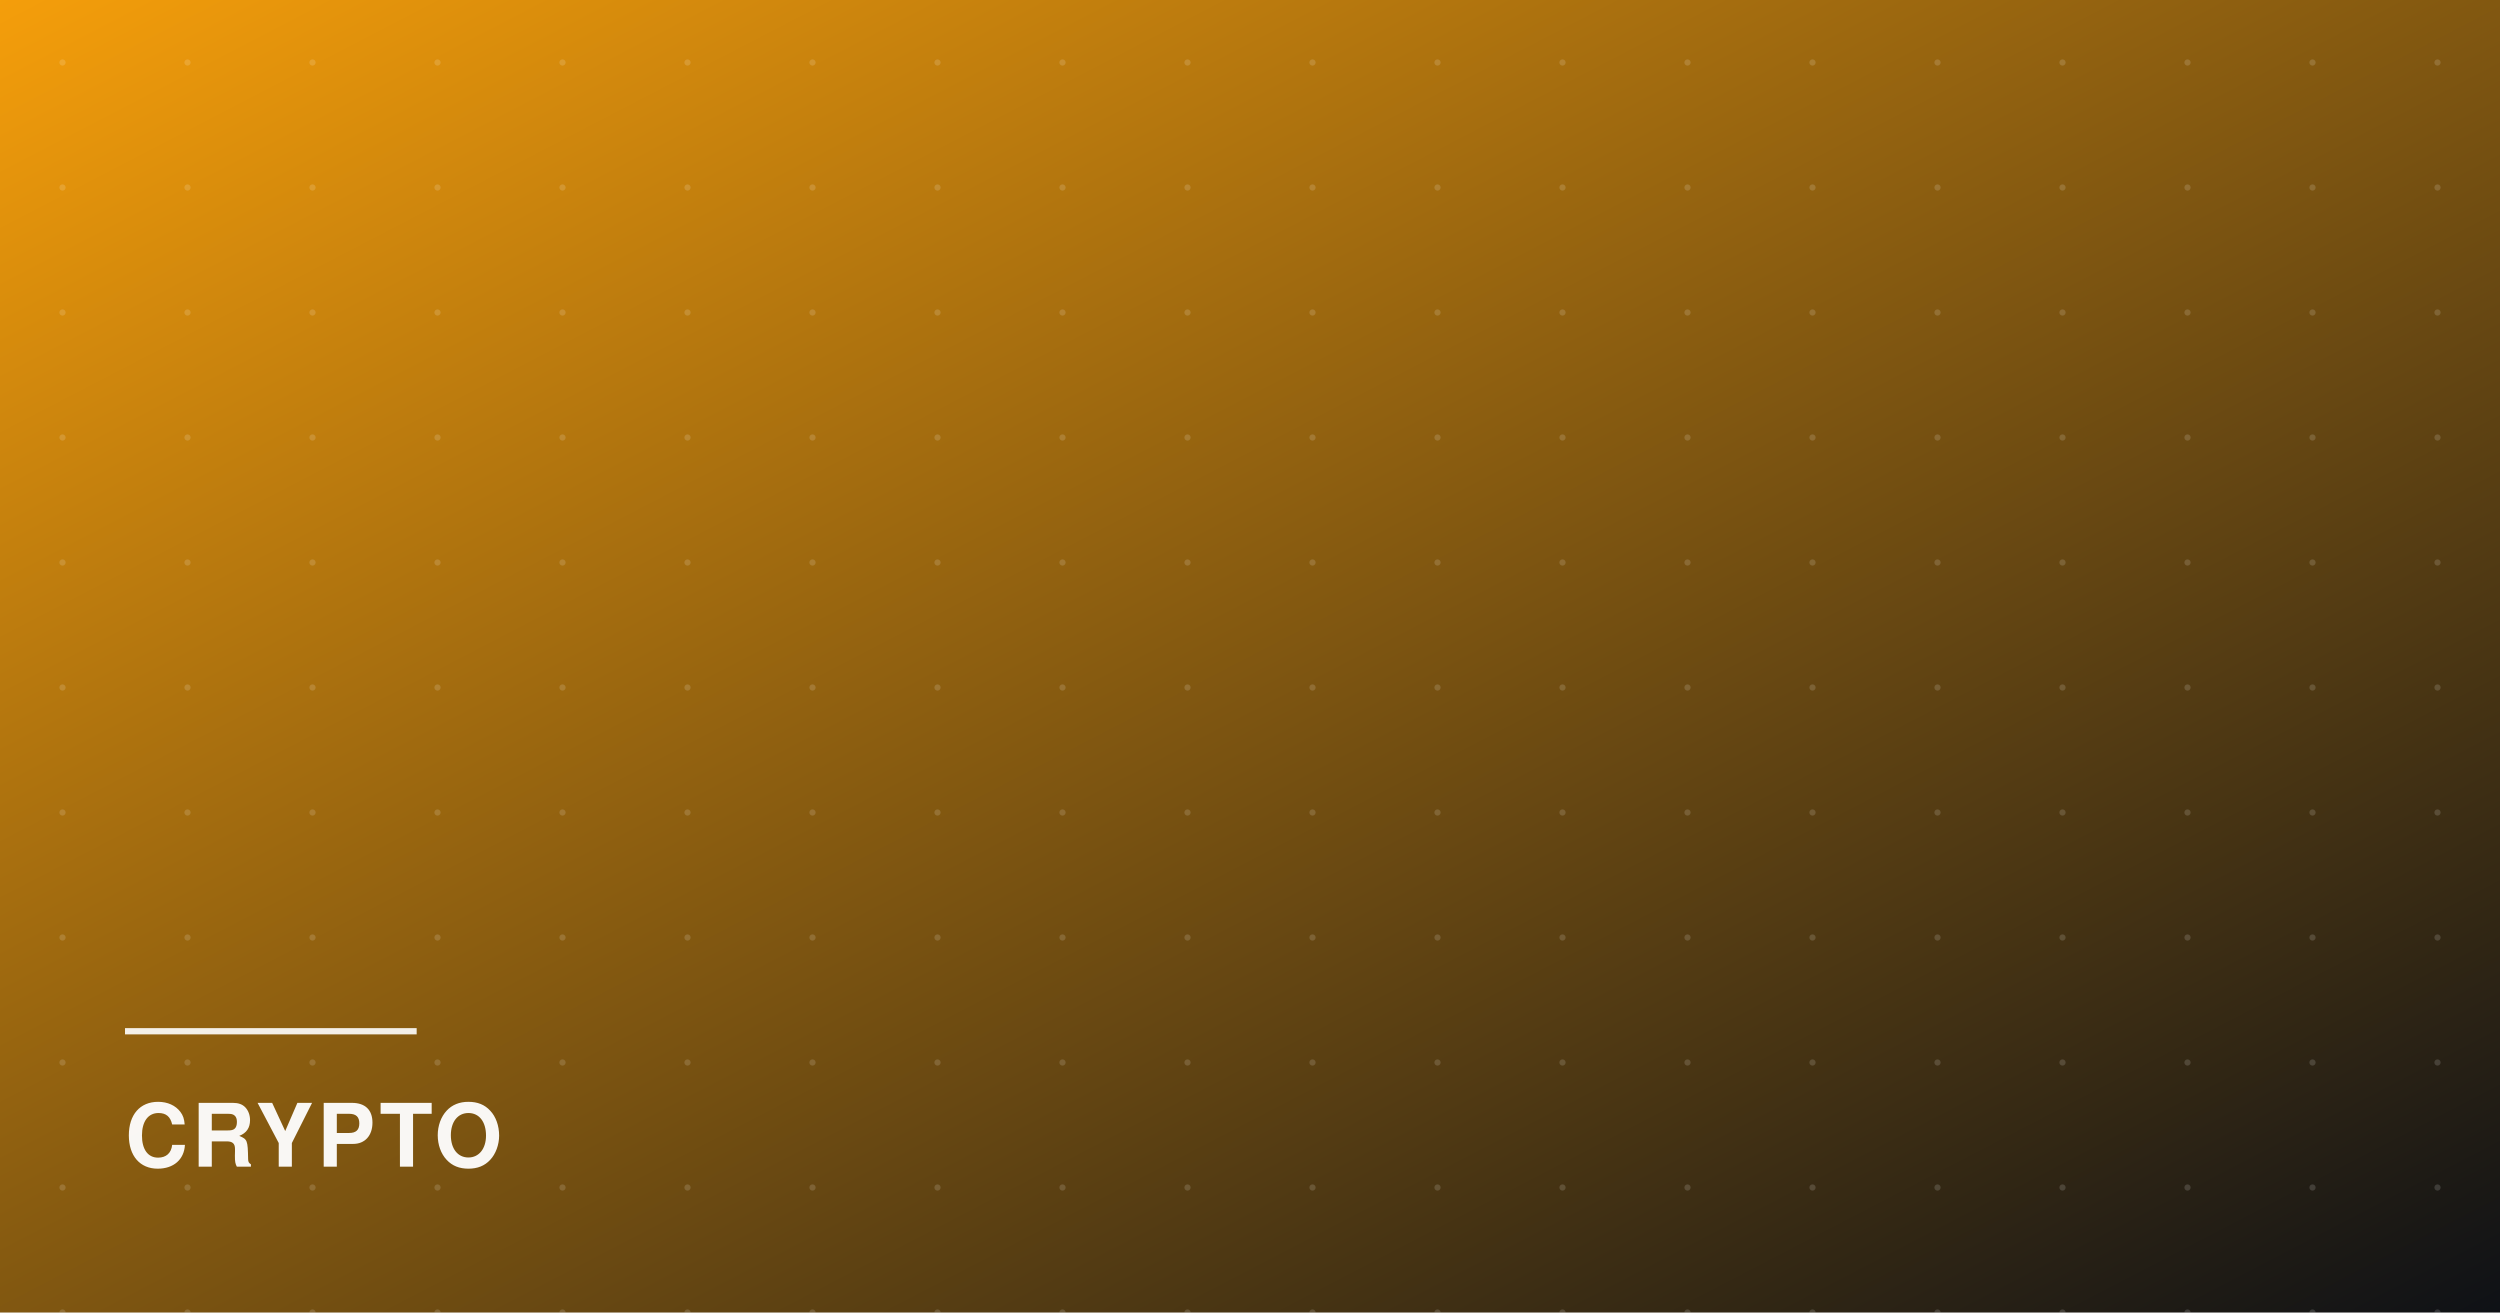
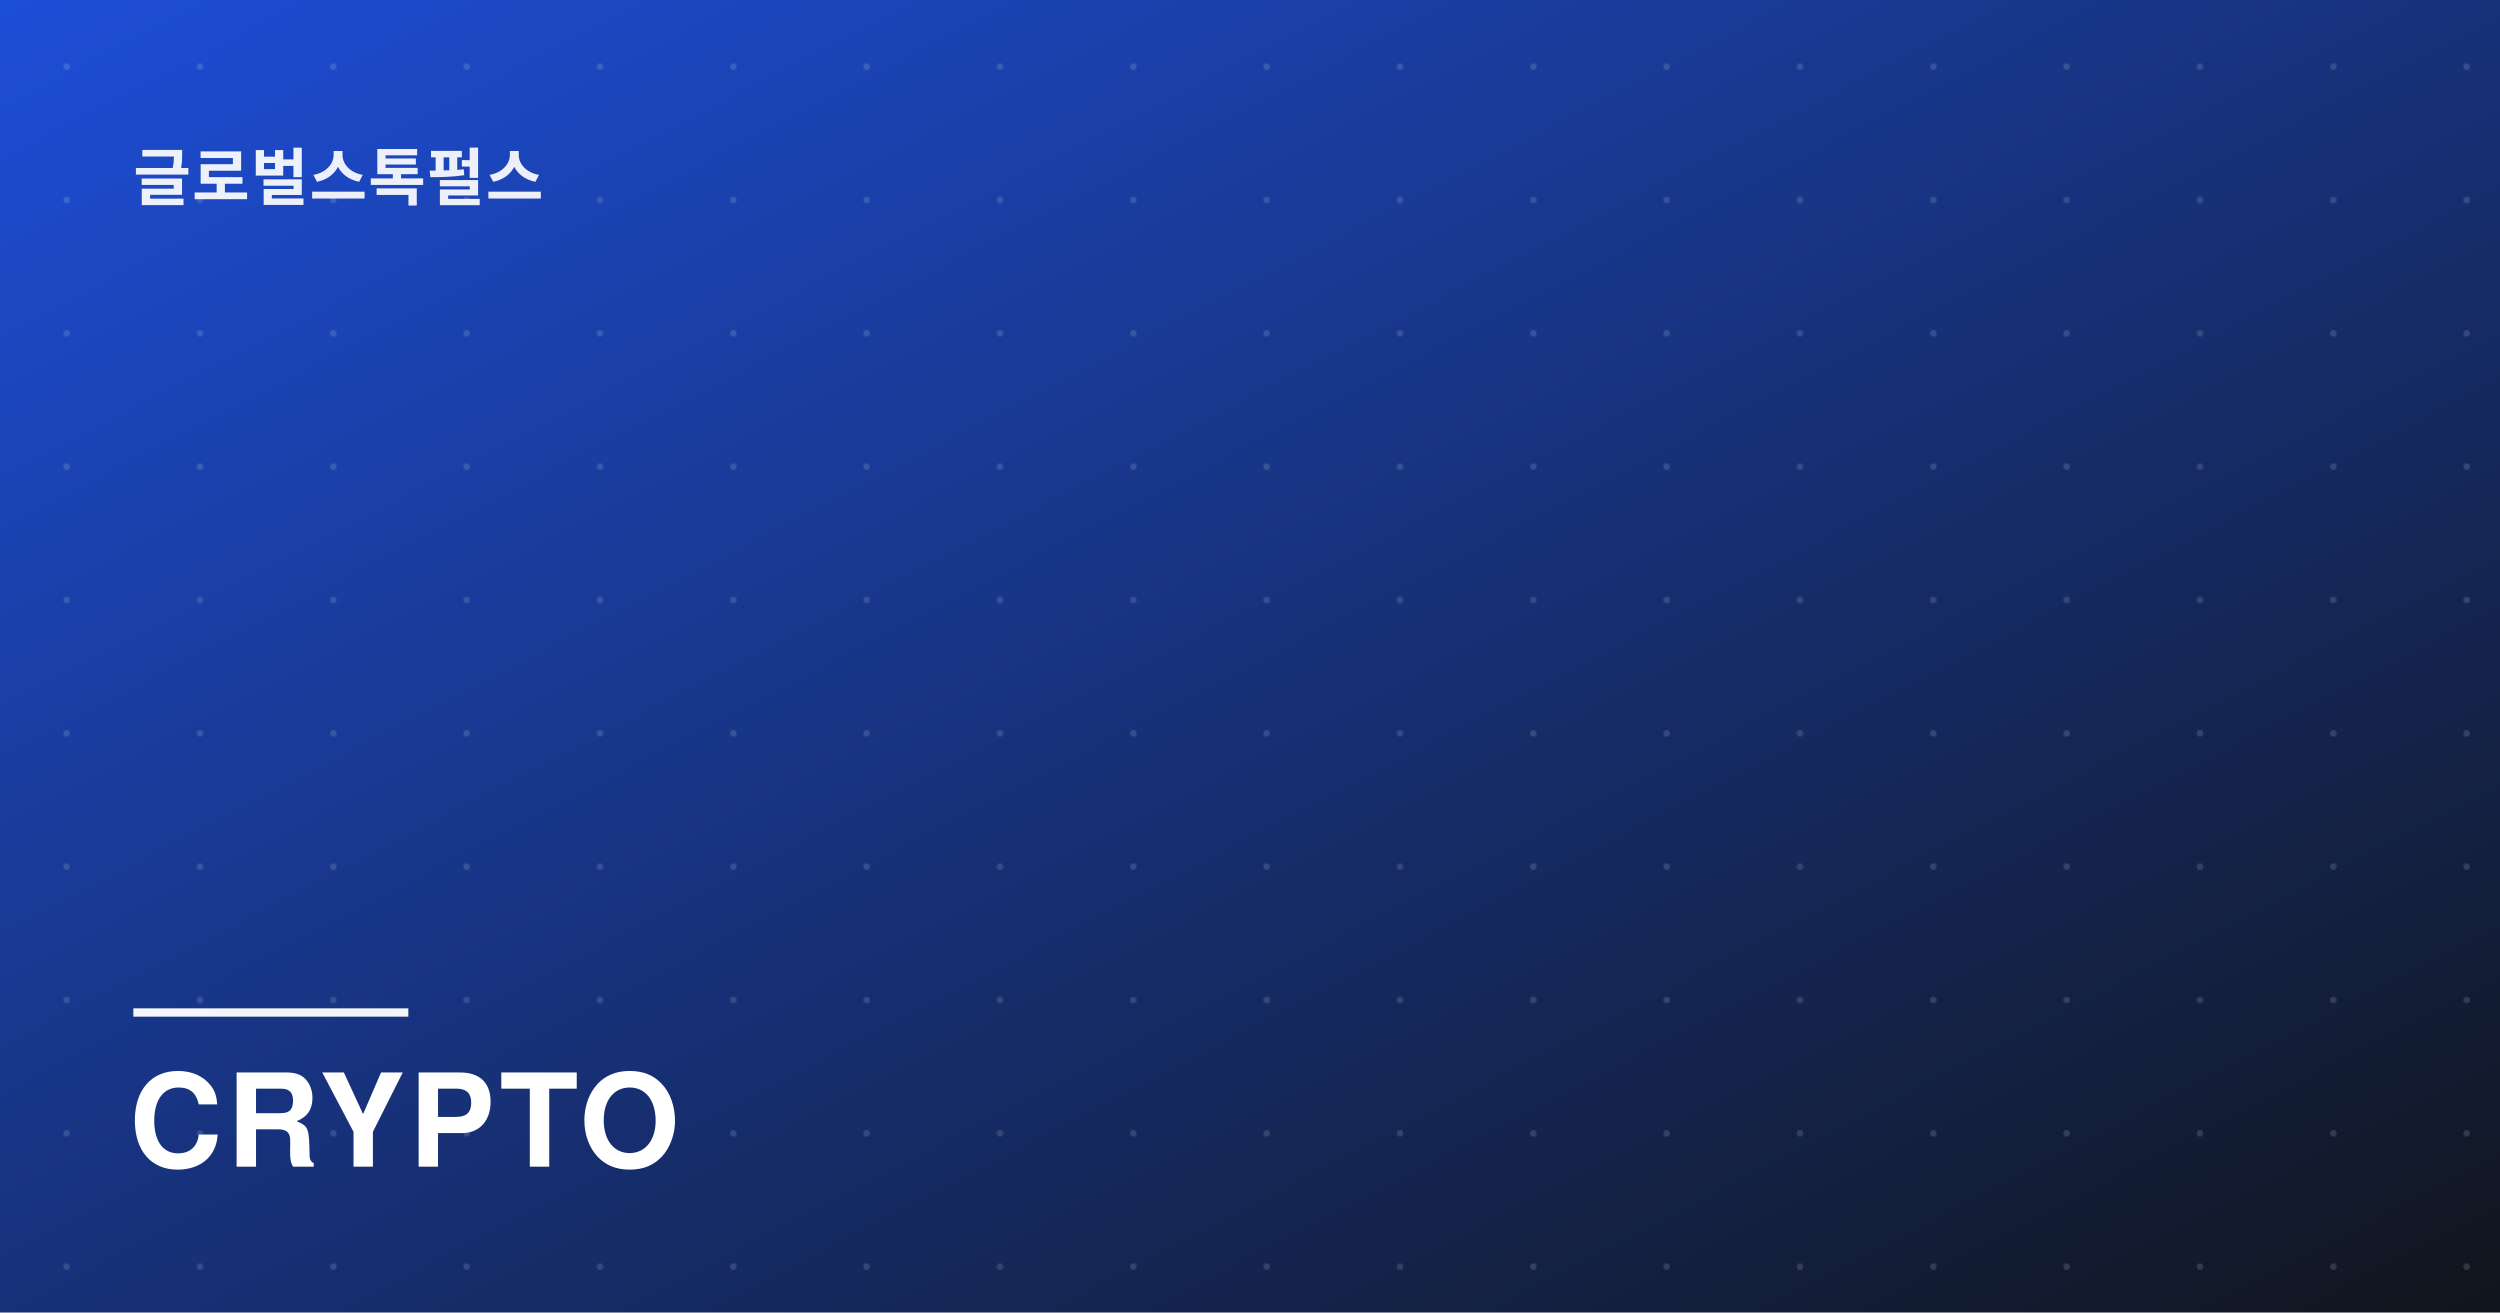
<svg xmlns="http://www.w3.org/2000/svg" viewBox="0 0 1200 630" width="1200" height="630">
  <defs>
    <linearGradient id="g" x1="0" y1="0" x2="1" y2="1">
-       <stop offset="0" stop-color="#f59e0b" />
-       <stop offset="1" stop-color="#0e1116" />
+       <stop offset="0" stop-color="#1d4ed8" />
+       <stop offset="1" stop-color="#11151c" />
    </linearGradient>
-     <pattern id="p" width="60" height="60" patternUnits="userSpaceOnUse">
-       <circle cx="30" cy="30" r="1.5" fill="rgba(255,255,255,0.15)" />
+     <pattern id="p" width="64" height="64" patternUnits="userSpaceOnUse">
+       <circle cx="32" cy="32" r="1.6" fill="rgba(255,255,255,0.14)" />
    </pattern>
  </defs>
  <rect width="1200" height="630" fill="url(#g)" />
  <rect width="1200" height="630" fill="url(#p)" />
-   <text x="60" y="560" font-family="-apple-system,Helvetica,sans-serif" font-size="42" font-weight="700" fill="white" letter-spacing="0.04em" opacity="0.95">CRYPTO</text>
-   <line x1="60" y1="495" x2="200" y2="495" stroke="white" stroke-width="3" opacity="0.9" />
+   <text x="64" y="96" font-family="-apple-system,'Apple SD Gothic Neo','Noto Sans KR',sans-serif" font-size="30" font-weight="800" fill="rgba(255,255,255,0.92)" letter-spacing="0.02em">글로벌스톡펄스</text>
+   <line x1="64" y1="486" x2="196" y2="486" stroke="white" stroke-width="4" opacity="0.95" />
+   <text x="62" y="560" font-family="-apple-system,Helvetica,sans-serif" font-size="62" font-weight="800" fill="white" letter-spacing="0.03em">CRYPTO</text>
</svg>
